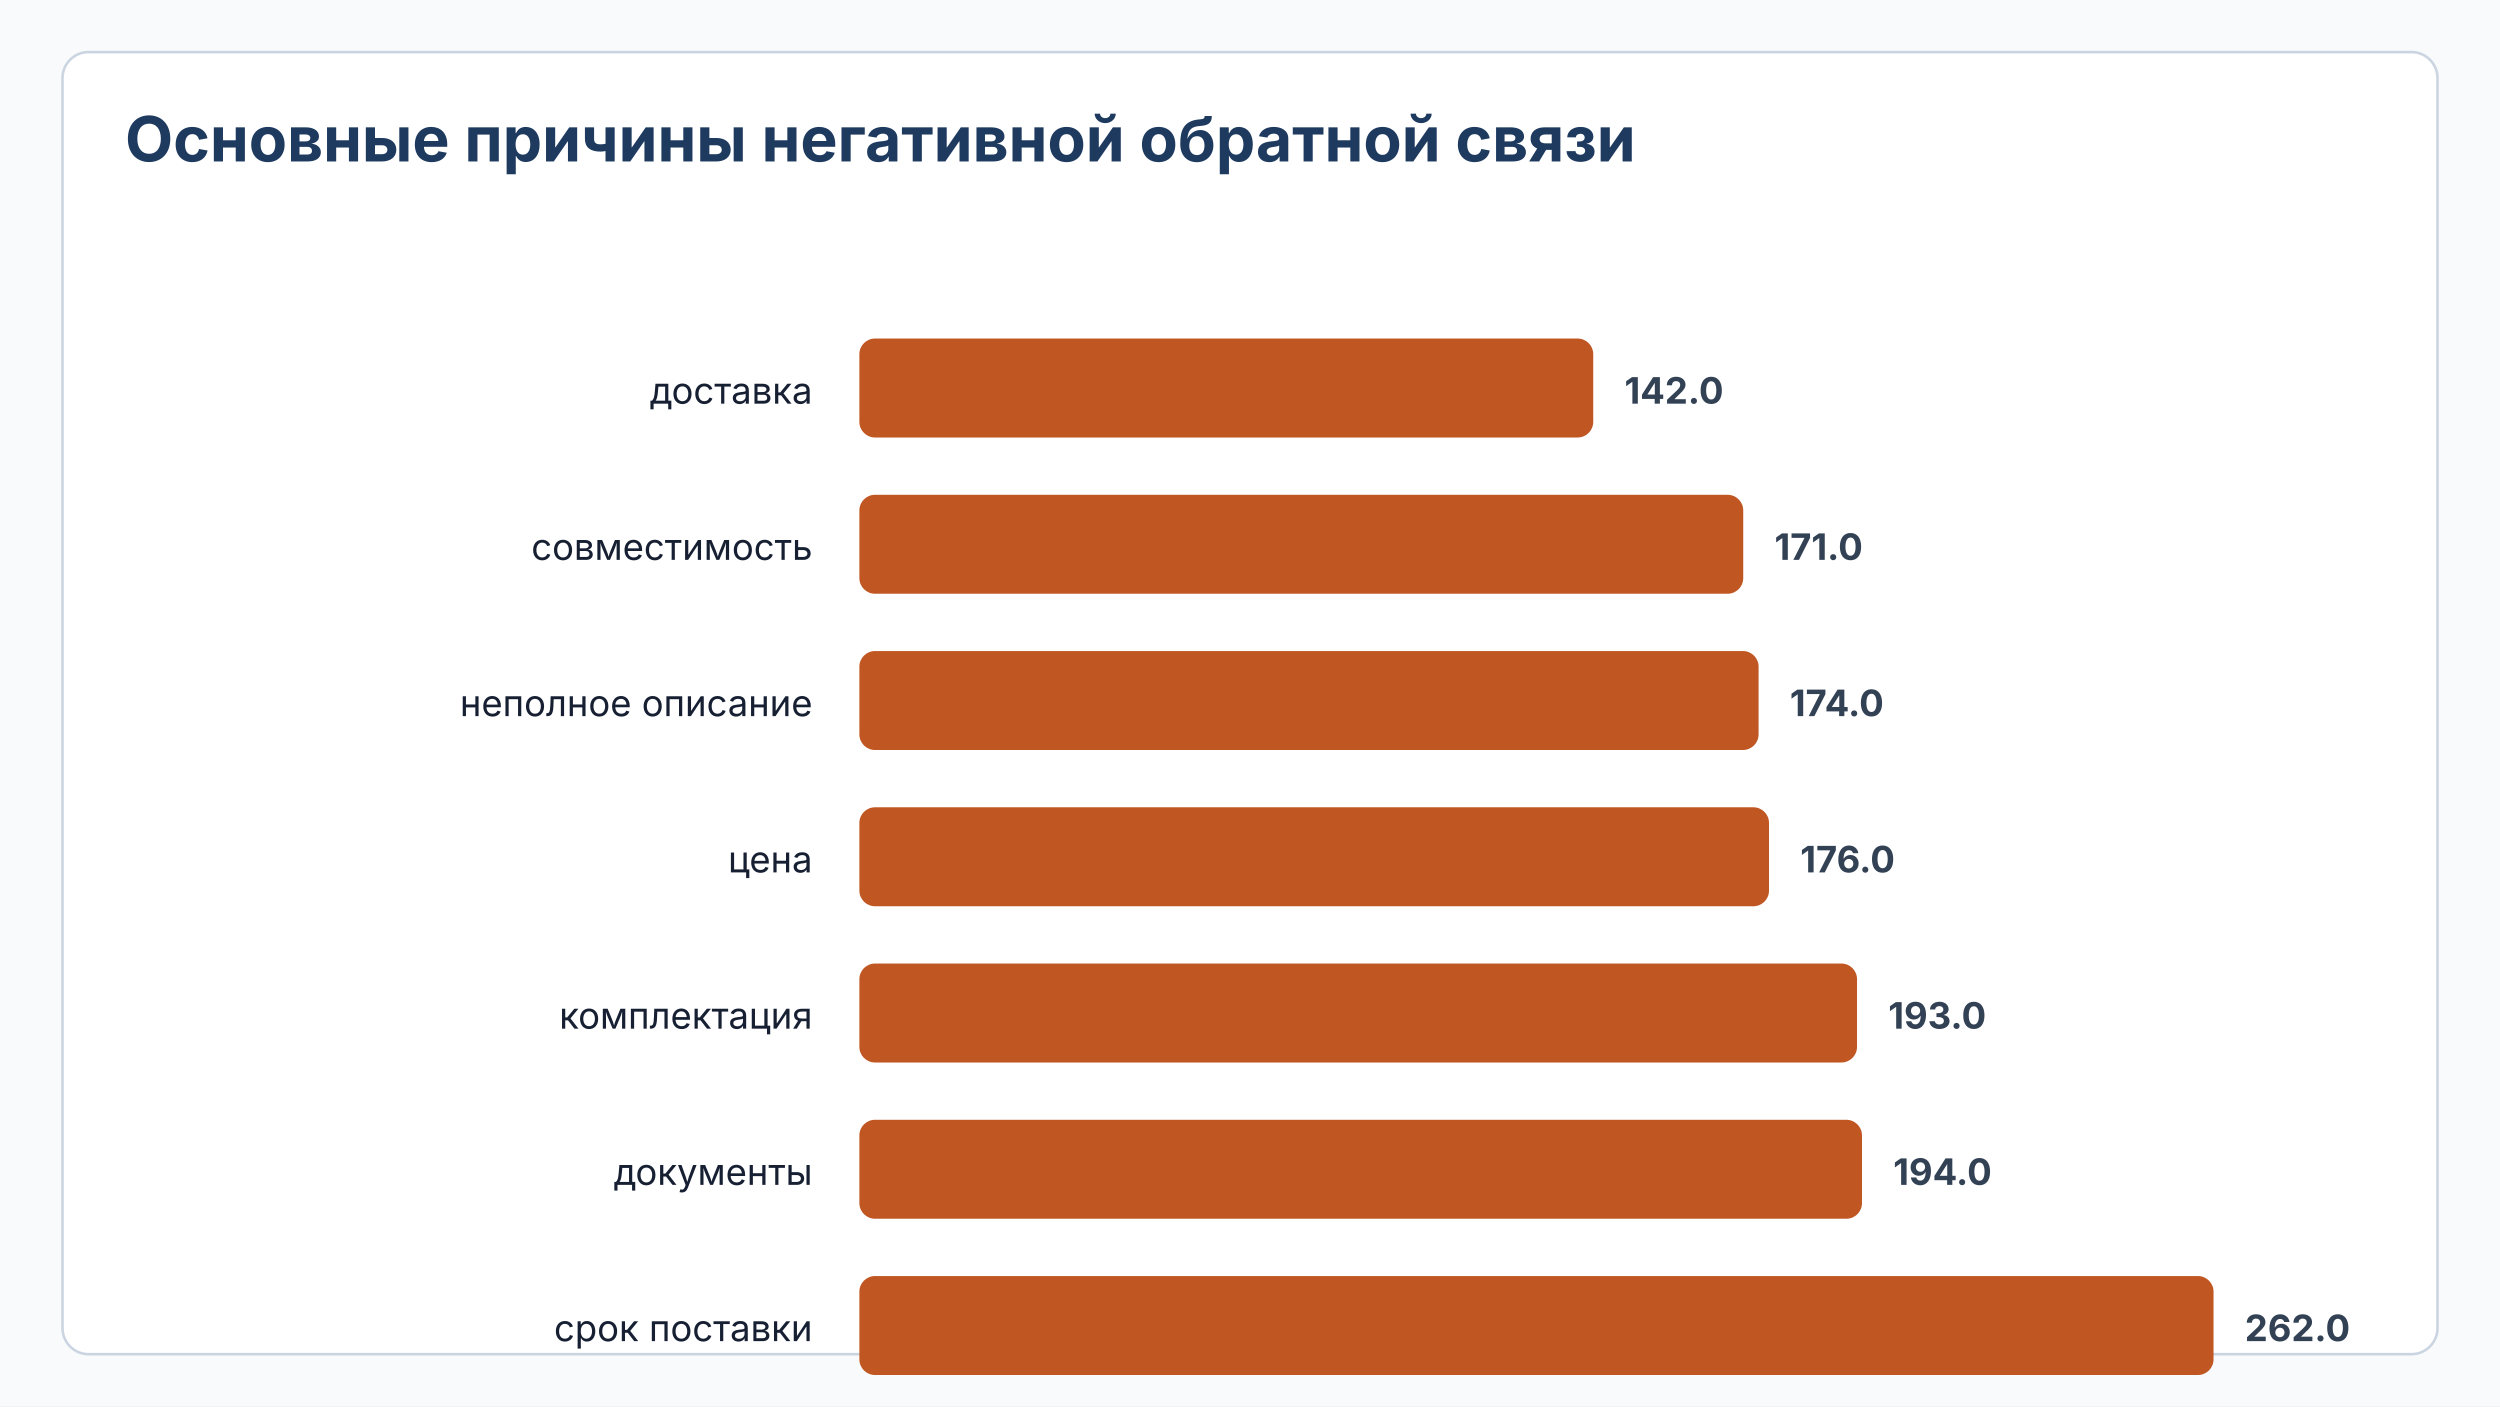
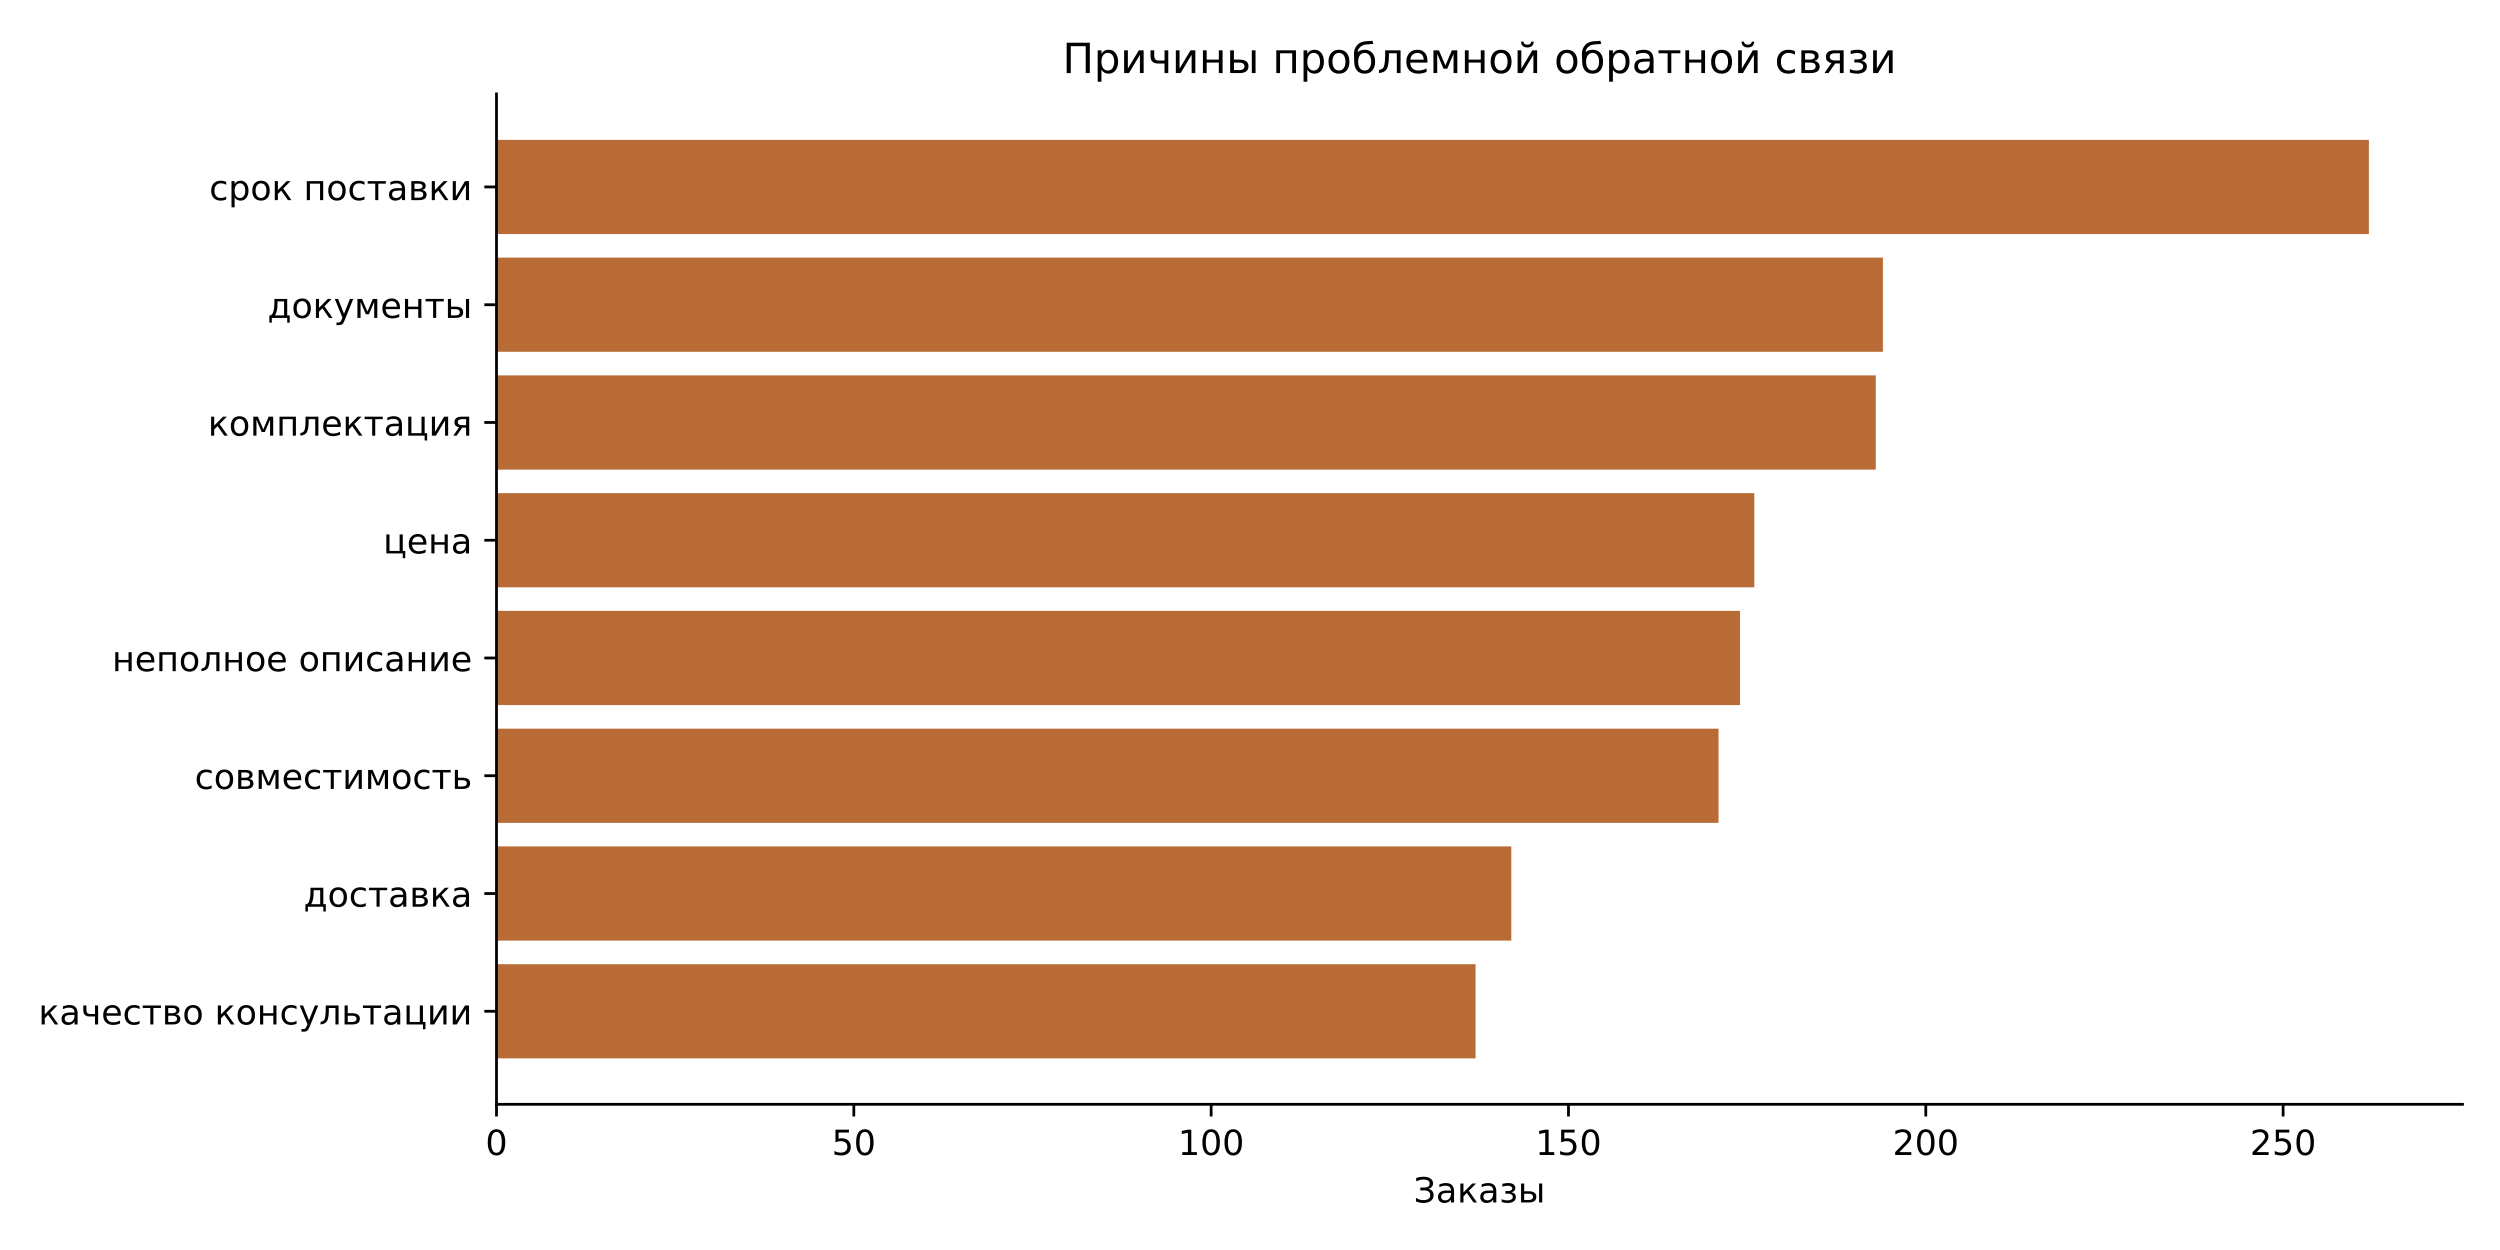
- <svg xmlns="http://www.w3.org/2000/svg" width="960" height="540" viewBox="0 0 960 540">
-   <style>
-     text{font-family:Inter,Segoe UI,Arial,sans-serif;letter-spacing:0}
-   </style>
-   <rect width="960" height="540" fill="#F8FAFC" />
-   <rect x="24" y="20" width="912" height="500" rx="10" fill="#FFFFFF" stroke="#CBD5E1" />
-   <text x="48" y="62" font-size="24" font-weight="750" fill="#1E3A5F">Основные причины негативной обратной связи</text>
-   <text x="312" y="155" text-anchor="end" font-size="14" fill="#172033">доставка</text>
-   <rect x="330" y="130" width="281.8" height="38" rx="6" fill="#C05621" />
-   <text x="623.8" y="155" font-size="14" font-weight="650" fill="#334155">142.0</text>
-   <text x="312" y="215" text-anchor="end" font-size="14" fill="#172033">совместимость</text>
-   <rect x="330" y="190" width="339.4" height="38" rx="6" fill="#C05621" />
-   <text x="681.4" y="215" font-size="14" font-weight="650" fill="#334155">171.0</text>
-   <text x="312" y="275" text-anchor="end" font-size="14" fill="#172033">неполное описание</text>
-   <rect x="330" y="250" width="345.3" height="38" rx="6" fill="#C05621" />
-   <text x="687.3" y="275" font-size="14" font-weight="650" fill="#334155">174.0</text>
-   <text x="312" y="335" text-anchor="end" font-size="14" fill="#172033">цена</text>
-   <rect x="330" y="310" width="349.3" height="38" rx="6" fill="#C05621" />
-   <text x="691.3" y="335" font-size="14" font-weight="650" fill="#334155">176.0</text>
-   <text x="312" y="395" text-anchor="end" font-size="14" fill="#172033">комплектация</text>
-   <rect x="330" y="370" width="383.1" height="38" rx="6" fill="#C05621" />
-   <text x="725.1" y="395" font-size="14" font-weight="650" fill="#334155">193.0</text>
-   <text x="312" y="455" text-anchor="end" font-size="14" fill="#172033">документы</text>
-   <rect x="330" y="430" width="385.0" height="38" rx="6" fill="#C05621" />
-   <text x="727.0" y="455" font-size="14" font-weight="650" fill="#334155">194.0</text>
-   <text x="312" y="515" text-anchor="end" font-size="14" fill="#172033">срок поставки</text>
-   <rect x="330" y="490" width="520.0" height="38" rx="6" fill="#C05621" />
-   <text x="862.0" y="515" font-size="14" font-weight="650" fill="#334155">262.0</text>
+ <svg xmlns="http://www.w3.org/2000/svg" xmlns:xlink="http://www.w3.org/1999/xlink" width="720pt" height="360pt" viewBox="0 0 720 360" version="1.1">
+   <defs>
+     <style type="text/css">*{stroke-linejoin: round; stroke-linecap: butt}</style>
+   </defs>
+   <g id="figure_1">
+     <g id="patch_1">
+       <path d="M 0 360  L 720 360  L 720 0  L 0 0  z " style="fill: #ffffff" />
+     </g>
+     <g id="axes_1">
+       <g id="patch_2">
+         <path d="M 142.99 318.04  L 709.2 318.04  L 709.2 27.049  L 142.99 27.049  z " style="fill: #ffffff" />
+       </g>
+       <g id="patch_3">
+         <path d="M 142.99 304.813  L 424.963 304.813  L 424.963 277.681  L 142.99 277.681  z " clip-path="url(#p88c152798e)" style="fill: #b96b36" />
+       </g>
+       <g id="patch_4">
+         <path d="M 142.99 270.898  L 435.254 270.898  L 435.254 243.766  L 142.99 243.766  z " clip-path="url(#p88c152798e)" style="fill: #b96b36" />
+       </g>
+       <g id="patch_5">
+         <path d="M 142.99 236.983  L 494.942 236.983  L 494.942 209.851  L 142.99 209.851  z " clip-path="url(#p88c152798e)" style="fill: #b96b36" />
+       </g>
+       <g id="patch_6">
+         <path d="M 142.99 203.068  L 501.116 203.068  L 501.116 175.936  L 142.99 175.936  z " clip-path="url(#p88c152798e)" style="fill: #b96b36" />
+       </g>
+       <g id="patch_7">
+         <path d="M 142.99 169.153  L 505.233 169.153  L 505.233 142.021  L 142.99 142.021  z " clip-path="url(#p88c152798e)" style="fill: #b96b36" />
+       </g>
+       <g id="patch_8">
+         <path d="M 142.99 135.238  L 540.222 135.238  L 540.222 108.106  L 142.99 108.106  z " clip-path="url(#p88c152798e)" style="fill: #b96b36" />
+       </g>
+       <g id="patch_9">
+         <path d="M 142.99 101.323  L 542.28 101.323  L 542.28 74.191  L 142.99 74.191  z " clip-path="url(#p88c152798e)" style="fill: #b96b36" />
+       </g>
+       <g id="patch_10">
+         <path d="M 142.99 67.408  L 682.238 67.408  L 682.238 40.276  L 142.99 40.276  z " clip-path="url(#p88c152798e)" style="fill: #b96b36" />
+       </g>
+       <g id="matplotlib.axis_1">
+         <g id="xtick_1">
+           <g id="line2d_1">
+             <defs>
+               <path id="m3f24a09c4a" d="M 0 0  L 0 3.5  " style="stroke: #000000; stroke-width: 0.8" />
+             </defs>
+             <g>
+               <use xlink:href="#m3f24a09c4a" x="142.99" y="318.04" style="stroke: #000000; stroke-width: 0.8" />
+             </g>
+           </g>
+           <g id="text_1">
+             <g transform="translate(139.8088 332.6384) scale(0.1 -0.1)">
+               <defs>
+                 <path id="DejaVuSans-30" d="M 2034 4250  Q 1547 4250 1301 3770  Q 1056 3291 1056 2328  Q 1056 1369 1301 889  Q 1547 409 2034 409  Q 2525 409 2770 889  Q 3016 1369 3016 2328  Q 3016 3291 2770 3770  Q 2525 4250 2034 4250  z M 2034 4750  Q 2819 4750 3233 4129  Q 3647 3509 3647 2328  Q 3647 1150 3233 529  Q 2819 -91 2034 -91  Q 1250 -91 836 529  Q 422 1150 422 2328  Q 422 3509 836 4129  Q 1250 4750 2034 4750  z " transform="scale(0.015625)" />
+               </defs>
+               <use xlink:href="#DejaVuSans-30" />
+             </g>
+           </g>
+         </g>
+         <g id="xtick_2">
+           <g id="line2d_2">
+             <g>
+               <use xlink:href="#m3f24a09c4a" x="245.9" y="318.04" style="stroke: #000000; stroke-width: 0.8" />
+             </g>
+           </g>
+           <g id="text_2">
+             <g transform="translate(239.5374 332.6384) scale(0.1 -0.1)">
+               <defs>
+                 <path id="DejaVuSans-35" d="M 691 4666  L 3169 4666  L 3169 4134  L 1269 4134  L 1269 2991  Q 1406 3038 1543 3061  Q 1681 3084 1819 3084  Q 2600 3084 3056 2656  Q 3513 2228 3513 1497  Q 3513 744 3044 326  Q 2575 -91 1722 -91  Q 1428 -91 1123 -41  Q 819 9 494 109  L 494 744  Q 775 591 1075 516  Q 1375 441 1709 441  Q 2250 441 2565 725  Q 2881 1009 2881 1497  Q 2881 1984 2565 2268  Q 2250 2553 1709 2553  Q 1456 2553 1204 2497  Q 953 2441 691 2322  L 691 4666  z " transform="scale(0.015625)" />
+               </defs>
+               <use xlink:href="#DejaVuSans-35" />
+               <use xlink:href="#DejaVuSans-30" transform="translate(63.62305 0)" />
+             </g>
+           </g>
+         </g>
+         <g id="xtick_3">
+           <g id="line2d_3">
+             <g>
+               <use xlink:href="#m3f24a09c4a" x="348.81" y="318.04" style="stroke: #000000; stroke-width: 0.8" />
+             </g>
+           </g>
+           <g id="text_3">
+             <g transform="translate(339.266 332.6384) scale(0.1 -0.1)">
+               <defs>
+                 <path id="DejaVuSans-31" d="M 794 531  L 1825 531  L 1825 4091  L 703 3866  L 703 4441  L 1819 4666  L 2450 4666  L 2450 531  L 3481 531  L 3481 0  L 794 0  L 794 531  z " transform="scale(0.015625)" />
+               </defs>
+               <use xlink:href="#DejaVuSans-31" />
+               <use xlink:href="#DejaVuSans-30" transform="translate(63.62305 0)" />
+               <use xlink:href="#DejaVuSans-30" transform="translate(127.2461 0)" />
+             </g>
+           </g>
+         </g>
+         <g id="xtick_4">
+           <g id="line2d_4">
+             <g>
+               <use xlink:href="#m3f24a09c4a" x="451.72" y="318.04" style="stroke: #000000; stroke-width: 0.8" />
+             </g>
+           </g>
+           <g id="text_4">
+             <g transform="translate(442.1758 332.6384) scale(0.1 -0.1)">
+               <use xlink:href="#DejaVuSans-31" />
+               <use xlink:href="#DejaVuSans-35" transform="translate(63.62305 0)" />
+               <use xlink:href="#DejaVuSans-30" transform="translate(127.2461 0)" />
+             </g>
+           </g>
+         </g>
+         <g id="xtick_5">
+           <g id="line2d_5">
+             <g>
+               <use xlink:href="#m3f24a09c4a" x="554.629" y="318.04" style="stroke: #000000; stroke-width: 0.8" />
+             </g>
+           </g>
+           <g id="text_5">
+             <g transform="translate(545.0857 332.6384) scale(0.1 -0.1)">
+               <defs>
+                 <path id="DejaVuSans-32" d="M 1228 531  L 3431 531  L 3431 0  L 469 0  L 469 531  Q 828 903 1448 1529  Q 2069 2156 2228 2338  Q 2531 2678 2651 2914  Q 2772 3150 2772 3378  Q 2772 3750 2511 3984  Q 2250 4219 1831 4219  Q 1534 4219 1204 4116  Q 875 4013 500 3803  L 500 4441  Q 881 4594 1212 4672  Q 1544 4750 1819 4750  Q 2544 4750 2975 4387  Q 3406 4025 3406 3419  Q 3406 3131 3298 2873  Q 3191 2616 2906 2266  Q 2828 2175 2409 1742  Q 1991 1309 1228 531  z " transform="scale(0.015625)" />
+               </defs>
+               <use xlink:href="#DejaVuSans-32" />
+               <use xlink:href="#DejaVuSans-30" transform="translate(63.62305 0)" />
+               <use xlink:href="#DejaVuSans-30" transform="translate(127.2461 0)" />
+             </g>
+           </g>
+         </g>
+         <g id="xtick_6">
+           <g id="line2d_6">
+             <g>
+               <use xlink:href="#m3f24a09c4a" x="657.539" y="318.04" style="stroke: #000000; stroke-width: 0.8" />
+             </g>
+           </g>
+           <g id="text_6">
+             <g transform="translate(647.9955 332.6384) scale(0.1 -0.1)">
+               <use xlink:href="#DejaVuSans-32" />
+               <use xlink:href="#DejaVuSans-35" transform="translate(63.62305 0)" />
+               <use xlink:href="#DejaVuSans-30" transform="translate(127.2461 0)" />
+             </g>
+           </g>
+         </g>
+         <g id="text_7">
+           <g transform="translate(407.1348 346.3166) scale(0.1 -0.1)">
+             <defs>
+               <path id="DejaVuSans-417" d="M 1828 4750  Q 2597 4750 3084 4423  Q 3572 4097 3572 3541  Q 3572 3153 3350 2886  Q 3128 2619 2719 2516  Q 3172 2419 3426 2112  Q 3681 1806 3681 1356  Q 3681 638 3126 273  Q 2572 -91 1828 -91  Q 1447 -91 1003 12  Q 559 116 422 203  L 422 853  Q 900 575 1164 508  Q 1428 441 1816 441  Q 2403 441 2728 666  Q 3053 891 3053 1356  Q 3053 1769 2764 2001  Q 2475 2234 1866 2234  L 1228 2234  L 1228 2753  L 1891 2753  Q 2450 2753 2697 2939  Q 2944 3125 2944 3475  Q 2944 3834 2689 4026  Q 2434 4219 1816 4219  Q 1397 4219 1253 4181  Q 1109 4144 469 3903  L 469 4519  Q 822 4644 1190 4697  Q 1559 4750 1828 4750  z " transform="scale(0.015625)" />
+               <path id="DejaVuSans-430" d="M 2194 1759  Q 1497 1759 1228 1600  Q 959 1441 959 1056  Q 959 750 1161 570  Q 1363 391 1709 391  Q 2188 391 2477 730  Q 2766 1069 2766 1631  L 2766 1759  L 2194 1759  z M 3341 1997  L 3341 0  L 2766 0  L 2766 531  Q 2569 213 2275 61  Q 1981 -91 1556 -91  Q 1019 -91 701 211  Q 384 513 384 1019  Q 384 1609 779 1909  Q 1175 2209 1959 2209  L 2766 2209  L 2766 2266  Q 2766 2663 2505 2880  Q 2244 3097 1772 3097  Q 1472 3097 1187 3025  Q 903 2953 641 2809  L 641 3341  Q 956 3463 1253 3523  Q 1550 3584 1831 3584  Q 2591 3584 2966 3190  Q 3341 2797 3341 1997  z " transform="scale(0.015625)" />
+               <path id="DejaVuSans-43a" d="M 581 3500  L 1153 3500  L 1153 1856  L 2775 3500  L 3481 3500  L 2144 2147  L 3653 0  L 3009 0  L 1769 1766  L 1153 1141  L 1153 0  L 581 0  L 581 3500  z " transform="scale(0.015625)" />
+               <path id="DejaVuSans-437" d="M 2206 1888  Q 2594 1813 2809 1584  Q 3025 1356 3025 1019  Q 3025 478 2622 193  Q 2219 -91 1475 -91  Q 1225 -91 961 -47  Q 697 -3 416 84  L 416 619  Q 638 503 903 445  Q 1169 388 1459 388  Q 1931 388 2195 563  Q 2459 738 2459 1019  Q 2459 1294 2225 1461  Q 1991 1628 1563 1628  L 1100 1628  L 1100 2103  L 1584 2103  Q 1947 2103 2158 2242  Q 2369 2381 2369 2600  Q 2369 2800 2151 2944  Q 1934 3088 1563 3088  Q 1341 3088 1089 3047  Q 838 3006 534 2916  L 534 3438  Q 841 3513 1106 3550  Q 1372 3588 1609 3588  Q 2222 3588 2576 3342  Q 2931 3097 2931 2656  Q 2931 2366 2743 2164  Q 2556 1963 2206 1888  z " transform="scale(0.015625)" />
+               <path id="DejaVuSans-44b" d="M 3907 3500  L 4482 3500  L 4482 0  L 3907 0  L 3907 3500  z M 4195 3584  L 4195 3584  z M 2781 1038  Q 2781 1319 2576 1466  Q 2372 1613 1978 1613  L 1159 1613  L 1159 459  L 1978 459  Q 2372 459 2576 607  Q 2781 756 2781 1038  z M 581 3500  L 1159 3500  L 1159 2072  L 2003 2072  Q 2672 2072 3033 1817  Q 3394 1563 3394 1038  Q 3394 513 3033 256  Q 2672 0 2003 0  L 581 0  L 581 3500  z " transform="scale(0.015625)" />
+             </defs>
+             <use xlink:href="#DejaVuSans-417" />
+             <use xlink:href="#DejaVuSans-430" transform="translate(64.11133 0)" />
+             <use xlink:href="#DejaVuSans-43a" transform="translate(125.3906 0)" />
+             <use xlink:href="#DejaVuSans-430" transform="translate(185.791 0)" />
+             <use xlink:href="#DejaVuSans-437" transform="translate(247.0703 0)" />
+             <use xlink:href="#DejaVuSans-44b" transform="translate(300.2441 0)" />
+           </g>
+         </g>
+       </g>
+       <g id="matplotlib.axis_2">
+         <g id="ytick_1">
+           <g id="line2d_7">
+             <defs>
+               <path id="ma3cc6f18b5" d="M 0 0  L -3.5 0  " style="stroke: #000000; stroke-width: 0.8" />
+             </defs>
+             <g>
+               <use xlink:href="#ma3cc6f18b5" x="142.99" y="291.247" style="stroke: #000000; stroke-width: 0.8" />
+             </g>
+           </g>
+           <g id="text_8">
+             <g transform="translate(11.09 295.0463) scale(0.1 -0.1)">
+               <defs>
+                 <path id="DejaVuSans-447" d="M 2625 0  L 2625 1472  L 1553 1472  Q 1075 1472 756 1769  Q 469 2038 469 2613  L 469 3500  L 1044 3500  L 1044 2666  Q 1044 2300 1206 2116  Q 1372 1931 1697 1931  L 2625 1931  L 2625 3500  L 3200 3500  L 3200 0  L 2625 0  z " transform="scale(0.015625)" />
+                 <path id="DejaVuSans-435" d="M 3597 1894  L 3597 1613  L 953 1613  Q 991 1019 1311 708  Q 1631 397 2203 397  Q 2534 397 2845 478  Q 3156 559 3463 722  L 3463 178  Q 3153 47 2828 -22  Q 2503 -91 2169 -91  Q 1331 -91 842 396  Q 353 884 353 1716  Q 353 2575 817 3079  Q 1281 3584 2069 3584  Q 2775 3584 3186 3129  Q 3597 2675 3597 1894  z M 3022 2063  Q 3016 2534 2758 2815  Q 2500 3097 2075 3097  Q 1594 3097 1305 2825  Q 1016 2553 972 2059  L 3022 2063  z " transform="scale(0.015625)" />
+                 <path id="DejaVuSans-441" d="M 3122 3366  L 3122 2828  Q 2878 2963 2633 3030  Q 2388 3097 2138 3097  Q 1578 3097 1268 2742  Q 959 2388 959 1747  Q 959 1106 1268 751  Q 1578 397 2138 397  Q 2388 397 2633 464  Q 2878 531 3122 666  L 3122 134  Q 2881 22 2623 -34  Q 2366 -91 2075 -91  Q 1284 -91 818 406  Q 353 903 353 1747  Q 353 2603 823 3093  Q 1294 3584 2113 3584  Q 2378 3584 2631 3529  Q 2884 3475 3122 3366  z " transform="scale(0.015625)" />
+                 <path id="DejaVuSans-442" d="M 188 3500  L 3541 3500  L 3541 3041  L 2147 3041  L 2147 0  L 1581 0  L 1581 3041  L 188 3041  L 188 3500  z " transform="scale(0.015625)" />
+                 <path id="DejaVuSans-432" d="M 1156 1613  L 1156 459  L 1975 459  Q 2369 459 2575 607  Q 2781 756 2781 1038  Q 2781 1319 2575 1466  Q 2369 1613 1975 1613  L 1156 1613  z M 1156 3041  L 1156 2072  L 1913 2072  Q 2238 2072 2444 2201  Q 2650 2331 2650 2563  Q 2650 2794 2444 2917  Q 2238 3041 1913 3041  L 1156 3041  z M 581 3500  L 1950 3500  Q 2566 3500 2897 3275  Q 3228 3050 3228 2634  Q 3228 2313 3059 2123  Q 2891 1934 2559 1888  Q 2956 1813 3175 1575  Q 3394 1338 3394 981  Q 3394 513 3033 256  Q 2672 0 2003 0  L 581 0  L 581 3500  z " transform="scale(0.015625)" />
+                 <path id="DejaVuSans-43e" d="M 1959 3097  Q 1497 3097 1228 2736  Q 959 2375 959 1747  Q 959 1119 1226 758  Q 1494 397 1959 397  Q 2419 397 2687 759  Q 2956 1122 2956 1747  Q 2956 2369 2687 2733  Q 2419 3097 1959 3097  z M 1959 3584  Q 2709 3584 3137 3096  Q 3566 2609 3566 1747  Q 3566 888 3137 398  Q 2709 -91 1959 -91  Q 1206 -91 779 398  Q 353 888 353 1747  Q 353 2609 779 3096  Q 1206 3584 1959 3584  z " transform="scale(0.015625)" />
+                 <path id="DejaVuSans-20" transform="scale(0.015625)" />
+                 <path id="DejaVuSans-43d" d="M 581 3500  L 1159 3500  L 1159 2072  L 3025 2072  L 3025 3500  L 3603 3500  L 3603 0  L 3025 0  L 3025 1613  L 1159 1613  L 1159 0  L 581 0  L 581 3500  z " transform="scale(0.015625)" />
+                 <path id="DejaVuSans-443" d="M 2059 -325  Q 1816 -950 1584 -1140  Q 1353 -1331 966 -1331  L 506 -1331  L 506 -850  L 844 -850  Q 1081 -850 1212 -737  Q 1344 -625 1503 -206  L 1606 56  L 191 3500  L 800 3500  L 1894 763  L 2988 3500  L 3597 3500  L 2059 -325  z " transform="scale(0.015625)" />
+                 <path id="DejaVuSans-43b" d="M 238 0  L 238 478  Q 806 566 981 959  Q 1194 1513 1194 2928  L 1194 3500  L 3559 3500  L 3559 0  L 2984 0  L 2984 3041  L 1769 3041  L 1769 2694  Q 1769 1344 1494 738  Q 1200 91 238 0  z " transform="scale(0.015625)" />
+                 <path id="DejaVuSans-44c" d="M 2781 1038  Q 2781 1319 2576 1466  Q 2372 1613 1978 1613  L 1159 1613  L 1159 459  L 1978 459  Q 2372 459 2576 607  Q 2781 756 2781 1038  z M 581 3500  L 1159 3500  L 1159 2072  L 2003 2072  Q 2672 2072 3033 1817  Q 3394 1563 3394 1038  Q 3394 513 3033 256  Q 2672 0 2003 0  L 581 0  L 581 3500  z " transform="scale(0.015625)" />
+                 <path id="DejaVuSans-446" d="M 3603 0  L 581 0  L 581 3500  L 1159 3500  L 1159 459  L 3025 459  L 3025 3500  L 3603 3500  L 3603 459  L 4063 459  L 4063 -884  L 3603 -884  L 3603 0  z " transform="scale(0.015625)" />
+                 <path id="DejaVuSans-438" d="M 3578 3500  L 3578 0  L 3006 0  L 3006 2809  L 1319 0  L 581 0  L 581 3500  L 1153 3500  L 1153 697  L 2838 3500  L 3578 3500  z " transform="scale(0.015625)" />
+               </defs>
+               <use xlink:href="#DejaVuSans-43a" />
+               <use xlink:href="#DejaVuSans-430" transform="translate(60.40039 0)" />
+               <use xlink:href="#DejaVuSans-447" transform="translate(121.6797 0)" />
+               <use xlink:href="#DejaVuSans-435" transform="translate(180.7617 0)" />
+               <use xlink:href="#DejaVuSans-441" transform="translate(242.2852 0)" />
+               <use xlink:href="#DejaVuSans-442" transform="translate(297.2656 0)" />
+               <use xlink:href="#DejaVuSans-432" transform="translate(355.5176 0)" />
+               <use xlink:href="#DejaVuSans-43e" transform="translate(414.4531 0)" />
+               <use xlink:href="#DejaVuSans-20" transform="translate(475.6348 0)" />
+               <use xlink:href="#DejaVuSans-43a" transform="translate(507.4219 0)" />
+               <use xlink:href="#DejaVuSans-43e" transform="translate(567.8223 0)" />
+               <use xlink:href="#DejaVuSans-43d" transform="translate(629.0039 0)" />
+               <use xlink:href="#DejaVuSans-441" transform="translate(694.3848 0)" />
+               <use xlink:href="#DejaVuSans-443" transform="translate(749.3652 0)" />
+               <use xlink:href="#DejaVuSans-43b" transform="translate(808.5449 0)" />
+               <use xlink:href="#DejaVuSans-44c" transform="translate(872.4609 0)" />
+               <use xlink:href="#DejaVuSans-442" transform="translate(931.3965 0)" />
+               <use xlink:href="#DejaVuSans-430" transform="translate(989.6484 0)" />
+               <use xlink:href="#DejaVuSans-446" transform="translate(1050.928 0)" />
+               <use xlink:href="#DejaVuSans-438" transform="translate(1118.994 0)" />
+               <use xlink:href="#DejaVuSans-438" transform="translate(1183.984 0)" />
+             </g>
+           </g>
+         </g>
+         <g id="ytick_2">
+           <g id="line2d_8">
+             <g>
+               <use xlink:href="#ma3cc6f18b5" x="142.99" y="257.332" style="stroke: #000000; stroke-width: 0.8" />
+             </g>
+           </g>
+           <g id="text_9">
+             <g transform="translate(87.44312 261.1313) scale(0.1 -0.1)">
+               <defs>
+                 <path id="DejaVuSans-434" d="M 1384 459  L 3053 459  L 3053 3041  L 1844 3041  L 1844 2603  Q 1844 1316 1475 628  L 1384 459  z M 550 459  Q 834 584 959 850  Q 1266 1509 1266 2838  L 1266 3500  L 3631 3500  L 3631 459  L 4091 459  L 4091 -884  L 3631 -884  L 3631 0  L 794 0  L 794 -884  L 334 -884  L 334 459  L 550 459  z " transform="scale(0.015625)" />
+               </defs>
+               <use xlink:href="#DejaVuSans-434" />
+               <use xlink:href="#DejaVuSans-43e" transform="translate(69.14062 0)" />
+               <use xlink:href="#DejaVuSans-441" transform="translate(130.3223 0)" />
+               <use xlink:href="#DejaVuSans-442" transform="translate(185.3027 0)" />
+               <use xlink:href="#DejaVuSans-430" transform="translate(243.5547 0)" />
+               <use xlink:href="#DejaVuSans-432" transform="translate(304.834 0)" />
+               <use xlink:href="#DejaVuSans-43a" transform="translate(363.7695 0)" />
+               <use xlink:href="#DejaVuSans-430" transform="translate(424.1699 0)" />
+             </g>
+           </g>
+         </g>
+         <g id="ytick_3">
+           <g id="line2d_9">
+             <g>
+               <use xlink:href="#ma3cc6f18b5" x="142.99" y="223.417" style="stroke: #000000; stroke-width: 0.8" />
+             </g>
+           </g>
+           <g id="text_10">
+             <g transform="translate(56.08062 227.2162) scale(0.1 -0.1)">
+               <defs>
+                 <path id="DejaVuSans-43c" d="M 581 3500  L 1422 3500  L 2416 1156  L 3413 3500  L 4247 3500  L 4247 0  L 3669 0  L 3669 2950  L 2703 672  L 2128 672  L 1159 2950  L 1159 0  L 581 0  L 581 3500  z " transform="scale(0.015625)" />
+               </defs>
+               <use xlink:href="#DejaVuSans-441" />
+               <use xlink:href="#DejaVuSans-43e" transform="translate(54.98047 0)" />
+               <use xlink:href="#DejaVuSans-432" transform="translate(116.1621 0)" />
+               <use xlink:href="#DejaVuSans-43c" transform="translate(175.0977 0)" />
+               <use xlink:href="#DejaVuSans-435" transform="translate(250.5371 0)" />
+               <use xlink:href="#DejaVuSans-441" transform="translate(312.0605 0)" />
+               <use xlink:href="#DejaVuSans-442" transform="translate(367.041 0)" />
+               <use xlink:href="#DejaVuSans-438" transform="translate(425.293 0)" />
+               <use xlink:href="#DejaVuSans-43c" transform="translate(490.2832 0)" />
+               <use xlink:href="#DejaVuSans-43e" transform="translate(565.7227 0)" />
+               <use xlink:href="#DejaVuSans-441" transform="translate(626.9043 0)" />
+               <use xlink:href="#DejaVuSans-442" transform="translate(681.8848 0)" />
+               <use xlink:href="#DejaVuSans-44c" transform="translate(740.1367 0)" />
+             </g>
+           </g>
+         </g>
+         <g id="ytick_4">
+           <g id="line2d_10">
+             <g>
+               <use xlink:href="#ma3cc6f18b5" x="142.99" y="189.502" style="stroke: #000000; stroke-width: 0.8" />
+             </g>
+           </g>
+           <g id="text_11">
+             <g transform="translate(32.29313 193.3011) scale(0.1 -0.1)">
+               <defs>
+                 <path id="DejaVuSans-43f" d="M 3603 3500  L 3603 0  L 3025 0  L 3025 3041  L 1159 3041  L 1159 0  L 581 0  L 581 3500  L 3603 3500  z " transform="scale(0.015625)" />
+               </defs>
+               <use xlink:href="#DejaVuSans-43d" />
+               <use xlink:href="#DejaVuSans-435" transform="translate(65.38086 0)" />
+               <use xlink:href="#DejaVuSans-43f" transform="translate(126.9043 0)" />
+               <use xlink:href="#DejaVuSans-43e" transform="translate(192.2852 0)" />
+               <use xlink:href="#DejaVuSans-43b" transform="translate(253.4668 0)" />
+               <use xlink:href="#DejaVuSans-43d" transform="translate(317.3828 0)" />
+               <use xlink:href="#DejaVuSans-43e" transform="translate(382.7637 0)" />
+               <use xlink:href="#DejaVuSans-435" transform="translate(443.9453 0)" />
+               <use xlink:href="#DejaVuSans-20" transform="translate(505.4688 0)" />
+               <use xlink:href="#DejaVuSans-43e" transform="translate(537.2559 0)" />
+               <use xlink:href="#DejaVuSans-43f" transform="translate(598.4375 0)" />
+               <use xlink:href="#DejaVuSans-438" transform="translate(663.8184 0)" />
+               <use xlink:href="#DejaVuSans-441" transform="translate(728.8086 0)" />
+               <use xlink:href="#DejaVuSans-430" transform="translate(783.7891 0)" />
+               <use xlink:href="#DejaVuSans-43d" transform="translate(845.0684 0)" />
+               <use xlink:href="#DejaVuSans-438" transform="translate(910.4492 0)" />
+               <use xlink:href="#DejaVuSans-435" transform="translate(975.4395 0)" />
+             </g>
+           </g>
+         </g>
+         <g id="ytick_5">
+           <g id="line2d_11">
+             <g>
+               <use xlink:href="#ma3cc6f18b5" x="142.99" y="155.587" style="stroke: #000000; stroke-width: 0.8" />
+             </g>
+           </g>
+           <g id="text_12">
+             <g transform="translate(110.365 159.3861) scale(0.1 -0.1)">
+               <use xlink:href="#DejaVuSans-446" />
+               <use xlink:href="#DejaVuSans-435" transform="translate(68.06641 0)" />
+               <use xlink:href="#DejaVuSans-43d" transform="translate(129.5898 0)" />
+               <use xlink:href="#DejaVuSans-430" transform="translate(194.9707 0)" />
+             </g>
+           </g>
+         </g>
+         <g id="ytick_6">
+           <g id="line2d_12">
+             <g>
+               <use xlink:href="#ma3cc6f18b5" x="142.99" y="121.672" style="stroke: #000000; stroke-width: 0.8" />
+             </g>
+           </g>
+           <g id="text_13">
+             <g transform="translate(59.89 125.471) scale(0.1 -0.1)">
+               <defs>
+                 <path id="DejaVuSans-44f" d="M 1181 2491  Q 1181 2231 1381 2084  Q 1581 1938 1953 1938  L 2728 1938  L 2728 3041  L 1953 3041  Q 1581 3041 1381 2897  Q 1181 2753 1181 2491  z M 363 0  L 1431 1534  Q 1069 1616 828 1830  Q 588 2044 588 2491  Q 588 2997 923 3248  Q 1259 3500 1938 3500  L 3306 3500  L 3306 0  L 2728 0  L 2728 1478  L 2013 1478  L 981 0  L 363 0  z " transform="scale(0.015625)" />
+               </defs>
+               <use xlink:href="#DejaVuSans-43a" />
+               <use xlink:href="#DejaVuSans-43e" transform="translate(60.40039 0)" />
+               <use xlink:href="#DejaVuSans-43c" transform="translate(121.582 0)" />
+               <use xlink:href="#DejaVuSans-43f" transform="translate(197.0215 0)" />
+               <use xlink:href="#DejaVuSans-43b" transform="translate(262.4023 0)" />
+               <use xlink:href="#DejaVuSans-435" transform="translate(326.3184 0)" />
+               <use xlink:href="#DejaVuSans-43a" transform="translate(387.8418 0)" />
+               <use xlink:href="#DejaVuSans-442" transform="translate(448.2422 0)" />
+               <use xlink:href="#DejaVuSans-430" transform="translate(506.4941 0)" />
+               <use xlink:href="#DejaVuSans-446" transform="translate(567.7734 0)" />
+               <use xlink:href="#DejaVuSans-438" transform="translate(635.8398 0)" />
+               <use xlink:href="#DejaVuSans-44f" transform="translate(700.8301 0)" />
+             </g>
+           </g>
+         </g>
+         <g id="ytick_7">
+           <g id="line2d_13">
+             <g>
+               <use xlink:href="#ma3cc6f18b5" x="142.99" y="87.757" style="stroke: #000000; stroke-width: 0.8" />
+             </g>
+           </g>
+           <g id="text_14">
+             <g transform="translate(77.04313 91.55593) scale(0.1 -0.1)">
+               <use xlink:href="#DejaVuSans-434" />
+               <use xlink:href="#DejaVuSans-43e" transform="translate(69.14062 0)" />
+               <use xlink:href="#DejaVuSans-43a" transform="translate(130.3223 0)" />
+               <use xlink:href="#DejaVuSans-443" transform="translate(190.7227 0)" />
+               <use xlink:href="#DejaVuSans-43c" transform="translate(249.9023 0)" />
+               <use xlink:href="#DejaVuSans-435" transform="translate(325.3418 0)" />
+               <use xlink:href="#DejaVuSans-43d" transform="translate(386.8652 0)" />
+               <use xlink:href="#DejaVuSans-442" transform="translate(452.2461 0)" />
+               <use xlink:href="#DejaVuSans-44b" transform="translate(510.498 0)" />
+             </g>
+           </g>
+         </g>
+         <g id="ytick_8">
+           <g id="line2d_14">
+             <g>
+               <use xlink:href="#ma3cc6f18b5" x="142.99" y="53.842" style="stroke: #000000; stroke-width: 0.8" />
+             </g>
+           </g>
+           <g id="text_15">
+             <g transform="translate(60.265 57.64087) scale(0.1 -0.1)">
+               <defs>
+                 <path id="DejaVuSans-440" d="M 1159 525  L 1159 -1331  L 581 -1331  L 581 3500  L 1159 3500  L 1159 2969  Q 1341 3281 1617 3432  Q 1894 3584 2278 3584  Q 2916 3584 3314 3078  Q 3713 2572 3713 1747  Q 3713 922 3314 415  Q 2916 -91 2278 -91  Q 1894 -91 1617 61  Q 1341 213 1159 525  z M 3116 1747  Q 3116 2381 2855 2742  Q 2594 3103 2138 3103  Q 1681 3103 1420 2742  Q 1159 2381 1159 1747  Q 1159 1113 1420 752  Q 1681 391 2138 391  Q 2594 391 2855 752  Q 3116 1113 3116 1747  z " transform="scale(0.015625)" />
+               </defs>
+               <use xlink:href="#DejaVuSans-441" />
+               <use xlink:href="#DejaVuSans-440" transform="translate(54.98047 0)" />
+               <use xlink:href="#DejaVuSans-43e" transform="translate(118.457 0)" />
+               <use xlink:href="#DejaVuSans-43a" transform="translate(179.6387 0)" />
+               <use xlink:href="#DejaVuSans-20" transform="translate(240.0391 0)" />
+               <use xlink:href="#DejaVuSans-43f" transform="translate(271.8262 0)" />
+               <use xlink:href="#DejaVuSans-43e" transform="translate(337.207 0)" />
+               <use xlink:href="#DejaVuSans-441" transform="translate(398.3887 0)" />
+               <use xlink:href="#DejaVuSans-442" transform="translate(453.3691 0)" />
+               <use xlink:href="#DejaVuSans-430" transform="translate(511.6211 0)" />
+               <use xlink:href="#DejaVuSans-432" transform="translate(572.9004 0)" />
+               <use xlink:href="#DejaVuSans-43a" transform="translate(631.8359 0)" />
+               <use xlink:href="#DejaVuSans-438" transform="translate(692.2363 0)" />
+             </g>
+           </g>
+         </g>
+       </g>
+       <g id="patch_11">
+         <path d="M 142.99 318.04  L 142.99 27.049  " style="fill: none; stroke: #000000; stroke-width: 0.8; stroke-linejoin: miter; stroke-linecap: square" />
+       </g>
+       <g id="patch_12">
+         <path d="M 142.99 318.04  L 709.2 318.04  " style="fill: none; stroke: #000000; stroke-width: 0.8; stroke-linejoin: miter; stroke-linecap: square" />
+       </g>
+       <g id="text_16">
+         <g transform="translate(306.0219 21.04875) scale(0.12 -0.12)">
+           <defs>
+             <path id="DejaVuSans-41f" d="M 4184 4666  L 4184 0  L 3553 0  L 3553 4134  L 1259 4134  L 1259 0  L 628 0  L 628 4666  L 4184 4666  z " transform="scale(0.015625)" />
+             <path id="DejaVuSans-431" d="M 1991 3584  Q 2741 3584 3169 3096  Q 3597 2609 3597 1747  Q 3597 888 3169 398  Q 2741 -91 1991 -91  Q 1238 -91 822 384  Q 406 859 384 1747  L 366 2463  Q 350 2834 350 2963  Q 350 3463 531 3831  Q 816 4409 1308 4659  Q 1800 4909 2625 4916  Q 3006 4919 3175 4972  L 3334 4516  Q 3181 4453 3041 4450  L 2259 4397  Q 1866 4369 1628 4231  Q 1006 3866 947 3388  L 925 3213  Q 1331 3584 1991 3584  z M 1991 3097  Q 1528 3097 1259 2736  Q 991 2375 991 1747  Q 991 1119 1258 758  Q 1525 397 1991 397  Q 2450 397 2719 759  Q 2988 1122 2988 1747  Q 2988 2369 2719 2733  Q 2450 3097 1991 3097  z " transform="scale(0.015625)" />
+             <path id="DejaVuSans-439" d="M 3578 3500  L 3578 0  L 3006 0  L 3006 2809  L 1319 0  L 581 0  L 581 3500  L 1153 3500  L 1153 697  L 2838 3500  L 3578 3500  z M 1102 4833  L 1471 4833  Q 1505 4599 1656 4481  Q 1808 4364 2080 4364  Q 2349 4364 2499 4480  Q 2649 4596 2689 4833  L 3058 4833  Q 3027 4386 2780 4161  Q 2533 3936 2080 3936  Q 1627 3936 1380 4161  Q 1133 4386 1102 4833  z " transform="scale(0.015625)" />
+           </defs>
+           <use xlink:href="#DejaVuSans-41f" />
+           <use xlink:href="#DejaVuSans-440" transform="translate(75.19531 0)" />
+           <use xlink:href="#DejaVuSans-438" transform="translate(138.6719 0)" />
+           <use xlink:href="#DejaVuSans-447" transform="translate(203.6621 0)" />
+           <use xlink:href="#DejaVuSans-438" transform="translate(262.7441 0)" />
+           <use xlink:href="#DejaVuSans-43d" transform="translate(327.7344 0)" />
+           <use xlink:href="#DejaVuSans-44b" transform="translate(393.1152 0)" />
+           <use xlink:href="#DejaVuSans-20" transform="translate(472.0703 0)" />
+           <use xlink:href="#DejaVuSans-43f" transform="translate(503.8574 0)" />
+           <use xlink:href="#DejaVuSans-440" transform="translate(569.2383 0)" />
+           <use xlink:href="#DejaVuSans-43e" transform="translate(632.7148 0)" />
+           <use xlink:href="#DejaVuSans-431" transform="translate(693.8965 0)" />
+           <use xlink:href="#DejaVuSans-43b" transform="translate(755.5664 0)" />
+           <use xlink:href="#DejaVuSans-435" transform="translate(819.4824 0)" />
+           <use xlink:href="#DejaVuSans-43c" transform="translate(881.0059 0)" />
+           <use xlink:href="#DejaVuSans-43d" transform="translate(956.4453 0)" />
+           <use xlink:href="#DejaVuSans-43e" transform="translate(1021.826 0)" />
+           <use xlink:href="#DejaVuSans-439" transform="translate(1083.008 0)" />
+           <use xlink:href="#DejaVuSans-20" transform="translate(1147.998 0)" />
+           <use xlink:href="#DejaVuSans-43e" transform="translate(1179.785 0)" />
+           <use xlink:href="#DejaVuSans-431" transform="translate(1240.967 0)" />
+           <use xlink:href="#DejaVuSans-440" transform="translate(1302.637 0)" />
+           <use xlink:href="#DejaVuSans-430" transform="translate(1366.113 0)" />
+           <use xlink:href="#DejaVuSans-442" transform="translate(1427.393 0)" />
+           <use xlink:href="#DejaVuSans-43d" transform="translate(1485.645 0)" />
+           <use xlink:href="#DejaVuSans-43e" transform="translate(1551.025 0)" />
+           <use xlink:href="#DejaVuSans-439" transform="translate(1612.207 0)" />
+           <use xlink:href="#DejaVuSans-20" transform="translate(1677.197 0)" />
+           <use xlink:href="#DejaVuSans-441" transform="translate(1708.984 0)" />
+           <use xlink:href="#DejaVuSans-432" transform="translate(1763.965 0)" />
+           <use xlink:href="#DejaVuSans-44f" transform="translate(1822.9 0)" />
+           <use xlink:href="#DejaVuSans-437" transform="translate(1883.057 0)" />
+           <use xlink:href="#DejaVuSans-438" transform="translate(1936.23 0)" />
+         </g>
+       </g>
+     </g>
+   </g>
+   <defs>
+     <clipPath id="p88c152798e">
+       <rect x="142.99" y="27.049" width="566.21" height="290.991" />
+     </clipPath>
+   </defs>
</svg>
